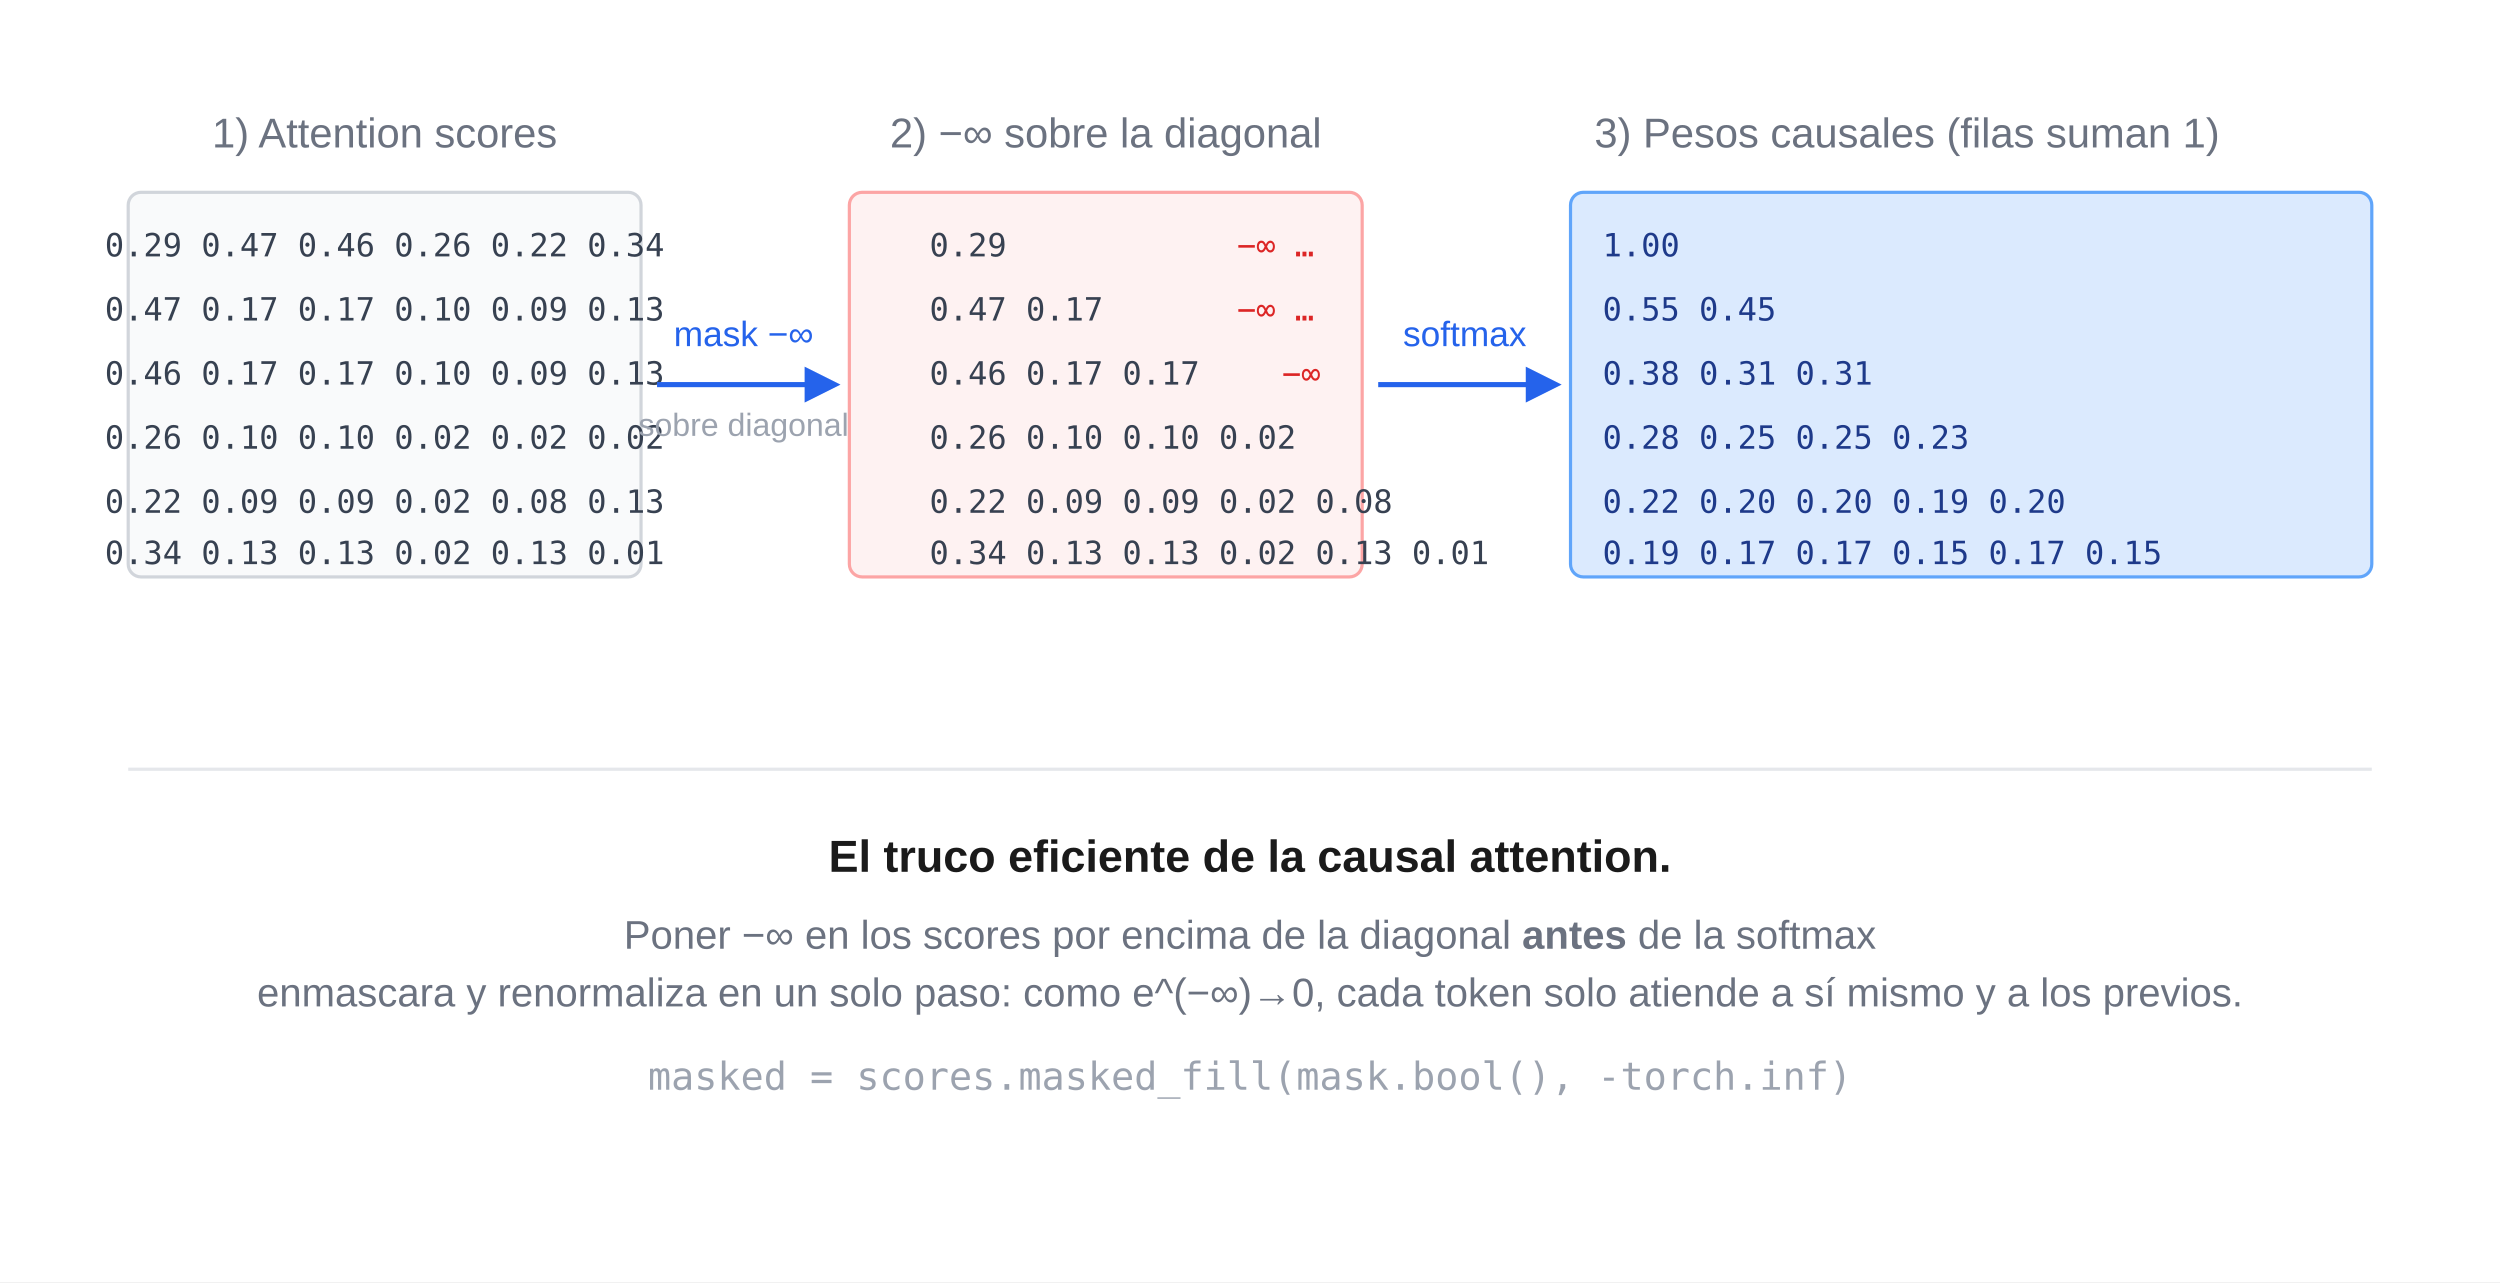
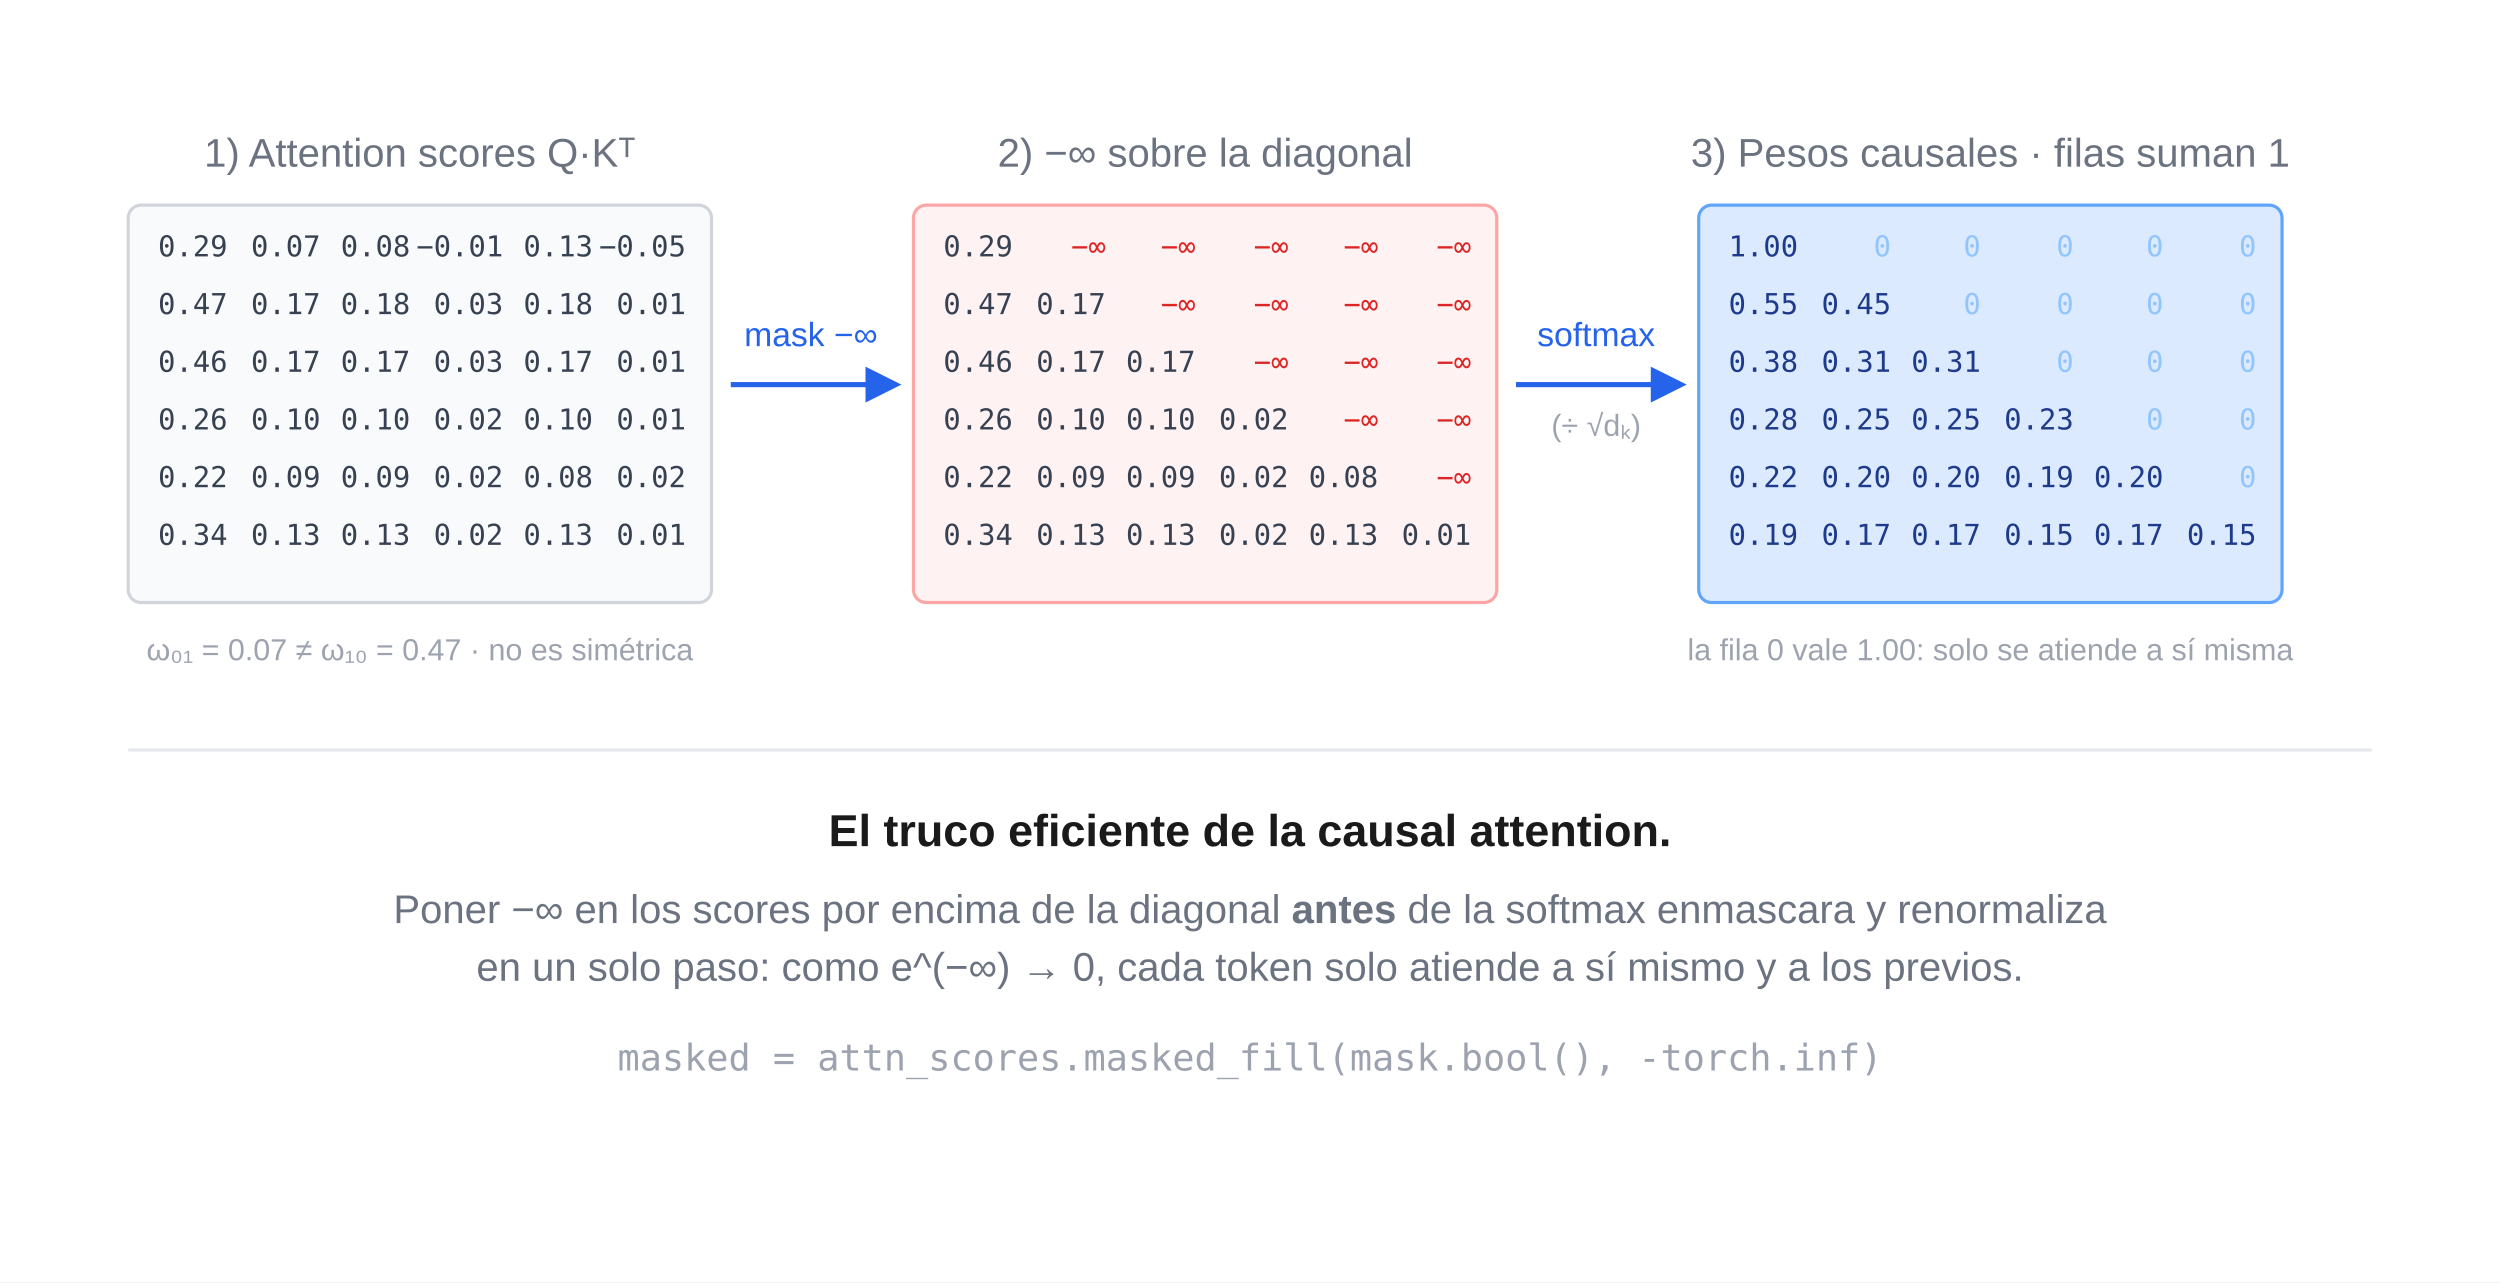
<svg xmlns="http://www.w3.org/2000/svg" viewBox="0 0 780 400" font-family="'Segoe UI', system-ui, Arial, sans-serif">
  <defs>
    <marker id="cm-ar" viewBox="0 0 10 10" refX="8" refY="5" markerWidth="7" markerHeight="7" orient="auto-start-reverse">
      <path d="M0,0 L10,5 L0,10 z" fill="#2563eb" />
    </marker>
  </defs>
  <rect width="780" height="400" fill="#ffffff" />
-   <text x="120" y="46" text-anchor="middle" font-size="13" fill="#6b7280">1) Attention scores</text>
-   <g font-family="'JetBrains Mono', ui-monospace, monospace" font-size="10" text-anchor="middle">
-     <rect x="40" y="60" width="160" height="120" rx="4" fill="#f9fafb" stroke="#d1d5db" />
-     <text x="120" y="80" fill="#374151">0.29 0.47 0.46 0.26 0.22 0.34</text>
-     <text x="120" y="100" fill="#374151">0.47 0.17 0.17 0.10 0.09 0.13</text>
-     <text x="120" y="120" fill="#374151">0.46 0.17 0.17 0.10 0.09 0.13</text>
-     <text x="120" y="140" fill="#374151">0.26 0.10 0.10 0.02 0.02 0.02</text>
-     <text x="120" y="160" fill="#374151">0.22 0.09 0.09 0.02 0.08 0.13</text>
-     <text x="120" y="176" fill="#374151">0.34 0.13 0.13 0.02 0.13 0.01</text>
+   <text x="131" y="52" text-anchor="middle" font-size="12.5" fill="#6b7280">1) Attention scores  Q·Kᵀ</text>
+   <rect x="40" y="64" width="182" height="124" rx="4" fill="#f9fafb" stroke="#d1d5db" />
+   <g font-family="'JetBrains Mono', ui-monospace, monospace" font-size="9" fill="#374151" text-anchor="end">
+     <text x="71" y="80">0.29</text>
+     <text x="100" y="80">0.07</text>
+     <text x="128" y="80">0.08</text>
+     <text x="157" y="80">−0.01</text>
+     <text x="185" y="80">0.13</text>
+     <text x="214" y="80">−0.05</text>
+     <text x="71" y="98">0.47</text>
+     <text x="100" y="98">0.17</text>
+     <text x="128" y="98">0.18</text>
+     <text x="157" y="98">0.03</text>
+     <text x="185" y="98">0.18</text>
+     <text x="214" y="98">0.01</text>
+     <text x="71" y="116">0.46</text>
+     <text x="100" y="116">0.17</text>
+     <text x="128" y="116">0.17</text>
+     <text x="157" y="116">0.03</text>
+     <text x="185" y="116">0.17</text>
+     <text x="214" y="116">0.01</text>
+     <text x="71" y="134">0.26</text>
+     <text x="100" y="134">0.10</text>
+     <text x="128" y="134">0.10</text>
+     <text x="157" y="134">0.02</text>
+     <text x="185" y="134">0.10</text>
+     <text x="214" y="134">0.01</text>
+     <text x="71" y="152">0.22</text>
+     <text x="100" y="152">0.09</text>
+     <text x="128" y="152">0.09</text>
+     <text x="157" y="152">0.02</text>
+     <text x="185" y="152">0.08</text>
+     <text x="214" y="152">0.02</text>
+     <text x="71" y="170">0.34</text>
+     <text x="100" y="170">0.13</text>
+     <text x="128" y="170">0.13</text>
+     <text x="157" y="170">0.02</text>
+     <text x="185" y="170">0.13</text>
+     <text x="214" y="170">0.01</text>
  </g>
-   <path d="M205,120 L260,120" stroke="#2563eb" stroke-width="1.6" fill="none" marker-end="url(#cm-ar)" />
-   <text x="232" y="108" text-anchor="middle" font-size="11" fill="#2563eb">mask −∞</text>
-   <text x="232" y="136" text-anchor="middle" font-size="10" fill="#9ca3af">sobre diagonal</text>
-   <text x="345" y="46" text-anchor="middle" font-size="13" fill="#6b7280">2) −∞ sobre la diagonal</text>
-   <g font-family="'JetBrains Mono', ui-monospace, monospace" font-size="10" text-anchor="middle">
-     <rect x="265" y="60" width="160" height="120" rx="4" fill="#fef2f2" stroke="#fca5a5" />
-     <text x="290" y="80" fill="#374151" text-anchor="start">0.29</text>
-     <text x="410" y="80" fill="#dc2626" text-anchor="end">−∞ …</text>
-     <text x="290" y="100" fill="#374151" text-anchor="start">0.47 0.17</text>
-     <text x="410" y="100" fill="#dc2626" text-anchor="end">−∞ …</text>
-     <text x="290" y="120" fill="#374151" text-anchor="start">0.46 0.17 0.17</text>
-     <text x="412" y="120" fill="#dc2626" text-anchor="end">−∞</text>
-     <text x="290" y="140" fill="#374151" text-anchor="start">0.26 0.10 0.10 0.02</text>
-     <text x="290" y="160" fill="#374151" text-anchor="start">0.22 0.09 0.09 0.02 0.08</text>
-     <text x="290" y="176" fill="#374151" text-anchor="start">0.34 0.13 0.13 0.02 0.13 0.01</text>
+   <text x="131" y="206" text-anchor="middle" font-size="9.5" fill="#9ca3af">ω₀₁ = 0.07 ≠ ω₁₀ = 0.47 · no es simétrica</text>
+   <path d="M228,120 L279,120" stroke="#2563eb" stroke-width="1.6" fill="none" marker-end="url(#cm-ar)" />
+   <text x="253" y="108" text-anchor="middle" font-size="10.5" fill="#2563eb">mask −∞</text>
+   <text x="376" y="52" text-anchor="middle" font-size="12.5" fill="#6b7280">2) −∞ sobre la diagonal</text>
+   <rect x="285" y="64" width="182" height="124" rx="4" fill="#fef2f2" stroke="#fca5a5" />
+   <g font-family="'JetBrains Mono', ui-monospace, monospace" font-size="9" text-anchor="end">
+     <g fill="#374151">
+       <text x="316" y="80">0.29</text>
+       <text x="316" y="98">0.47</text>
+       <text x="345" y="98">0.17</text>
+       <text x="316" y="116">0.46</text>
+       <text x="345" y="116">0.17</text>
+       <text x="373" y="116">0.17</text>
+       <text x="316" y="134">0.26</text>
+       <text x="345" y="134">0.10</text>
+       <text x="373" y="134">0.10</text>
+       <text x="402" y="134">0.02</text>
+       <text x="316" y="152">0.22</text>
+       <text x="345" y="152">0.09</text>
+       <text x="373" y="152">0.09</text>
+       <text x="402" y="152">0.02</text>
+       <text x="430" y="152">0.08</text>
+       <text x="316" y="170">0.34</text>
+       <text x="345" y="170">0.13</text>
+       <text x="373" y="170">0.13</text>
+       <text x="402" y="170">0.02</text>
+       <text x="430" y="170">0.13</text>
+       <text x="459" y="170">0.01</text>
+     </g>
+     <g fill="#dc2626">
+       <text x="345" y="80">−∞</text>
+       <text x="373" y="80">−∞</text>
+       <text x="402" y="80">−∞</text>
+       <text x="430" y="80">−∞</text>
+       <text x="459" y="80">−∞</text>
+       <text x="373" y="98">−∞</text>
+       <text x="402" y="98">−∞</text>
+       <text x="430" y="98">−∞</text>
+       <text x="459" y="98">−∞</text>
+       <text x="402" y="116">−∞</text>
+       <text x="430" y="116">−∞</text>
+       <text x="459" y="116">−∞</text>
+       <text x="430" y="134">−∞</text>
+       <text x="459" y="134">−∞</text>
+       <text x="459" y="152">−∞</text>
+     </g>
  </g>
-   <path d="M430,120 L485,120" stroke="#2563eb" stroke-width="1.6" fill="none" marker-end="url(#cm-ar)" />
-   <text x="457" y="108" text-anchor="middle" font-size="11" fill="#2563eb">softmax</text>
-   <text x="595" y="46" text-anchor="middle" font-size="13" fill="#6b7280">3) Pesos causales (filas suman 1)</text>
-   <g font-family="'JetBrains Mono', ui-monospace, monospace" font-size="10" text-anchor="start">
-     <rect x="490" y="60" width="250" height="120" rx="4" fill="#dbeafe" stroke="#60a5fa" />
-     <text x="500" y="80" fill="#1e3a8a">1.00</text>
-     <text x="500" y="100" fill="#1e3a8a">0.55 0.45</text>
-     <text x="500" y="120" fill="#1e3a8a">0.38 0.31 0.31</text>
-     <text x="500" y="140" fill="#1e3a8a">0.28 0.25 0.25 0.23</text>
-     <text x="500" y="160" fill="#1e3a8a">0.22 0.20 0.20 0.19 0.20</text>
-     <text x="500" y="176" fill="#1e3a8a">0.19 0.17 0.17 0.15 0.17 0.15</text>
+   <path d="M473,120 L524,120" stroke="#2563eb" stroke-width="1.6" fill="none" marker-end="url(#cm-ar)" />
+   <text x="498" y="108" text-anchor="middle" font-size="10.5" fill="#2563eb">softmax</text>
+   <text x="498" y="136" text-anchor="middle" font-size="9.5" fill="#9ca3af">(÷ √dₖ)</text>
+   <text x="621" y="52" text-anchor="middle" font-size="12.5" fill="#6b7280">3) Pesos causales · filas suman 1</text>
+   <rect x="530" y="64" width="182" height="124" rx="4" fill="#dbeafe" stroke="#60a5fa" />
+   <g font-family="'JetBrains Mono', ui-monospace, monospace" font-size="9" text-anchor="end">
+     <g fill="#1e3a8a">
+       <text x="561" y="80">1.00</text>
+       <text x="561" y="98">0.55</text>
+       <text x="590" y="98">0.45</text>
+       <text x="561" y="116">0.38</text>
+       <text x="590" y="116">0.31</text>
+       <text x="618" y="116">0.31</text>
+       <text x="561" y="134">0.28</text>
+       <text x="590" y="134">0.25</text>
+       <text x="618" y="134">0.25</text>
+       <text x="647" y="134">0.23</text>
+       <text x="561" y="152">0.22</text>
+       <text x="590" y="152">0.20</text>
+       <text x="618" y="152">0.20</text>
+       <text x="647" y="152">0.19</text>
+       <text x="675" y="152">0.20</text>
+       <text x="561" y="170">0.19</text>
+       <text x="590" y="170">0.17</text>
+       <text x="618" y="170">0.17</text>
+       <text x="647" y="170">0.15</text>
+       <text x="675" y="170">0.17</text>
+       <text x="704" y="170">0.15</text>
+     </g>
+     <g fill="#93c5fd">
+       <text x="590" y="80">0</text>
+       <text x="618" y="80">0</text>
+       <text x="647" y="80">0</text>
+       <text x="675" y="80">0</text>
+       <text x="704" y="80">0</text>
+       <text x="618" y="98">0</text>
+       <text x="647" y="98">0</text>
+       <text x="675" y="98">0</text>
+       <text x="704" y="98">0</text>
+       <text x="647" y="116">0</text>
+       <text x="675" y="116">0</text>
+       <text x="704" y="116">0</text>
+       <text x="675" y="134">0</text>
+       <text x="704" y="134">0</text>
+       <text x="704" y="152">0</text>
+     </g>
  </g>
-   <line x1="40" y1="240" x2="740" y2="240" stroke="#e5e7eb" stroke-width="1" />
-   <text x="390" y="272" text-anchor="middle" font-size="14" fill="#1a1a1a" font-weight="600">El truco eficiente de la causal attention.</text>
-   <text x="390" y="296" text-anchor="middle" font-size="12.5" fill="#6b7280">Poner −∞ en los scores por encima de la diagonal <tspan font-weight="600">antes</tspan> de la softmax</text>
-   <text x="390" y="314" text-anchor="middle" font-size="12.5" fill="#6b7280">enmascara y renormaliza en un solo paso: como e^(−∞)→0, cada token solo atiende a sí mismo y a los previos.</text>
-   <text x="390" y="340" text-anchor="middle" font-size="12" fill="#9ca3af" font-family="'JetBrains Mono', ui-monospace, monospace">masked = scores.masked_fill(mask.bool(), -torch.inf)</text>
+   <text x="621" y="206" text-anchor="middle" font-size="9.5" fill="#9ca3af">la fila 0 vale 1.00: solo se atiende a sí misma</text>
+   <line x1="40" y1="234" x2="740" y2="234" stroke="#e5e7eb" stroke-width="1" />
+   <text x="390" y="264" text-anchor="middle" font-size="14" fill="#1a1a1a" font-weight="600">El truco eficiente de la causal attention.</text>
+   <text x="390" y="288" text-anchor="middle" font-size="12.5" fill="#6b7280">Poner −∞ en los scores por encima de la diagonal <tspan font-weight="600">antes</tspan> de la softmax enmascara y renormaliza</text>
+   <text x="390" y="306" text-anchor="middle" font-size="12.5" fill="#6b7280">en un solo paso: como e^(−∞) → 0, cada token solo atiende a sí mismo y a los previos.</text>
+   <text x="390" y="334" text-anchor="middle" font-size="11.5" fill="#9ca3af" font-family="'JetBrains Mono', ui-monospace, monospace">masked = attn_scores.masked_fill(mask.bool(), -torch.inf)</text>
</svg>
